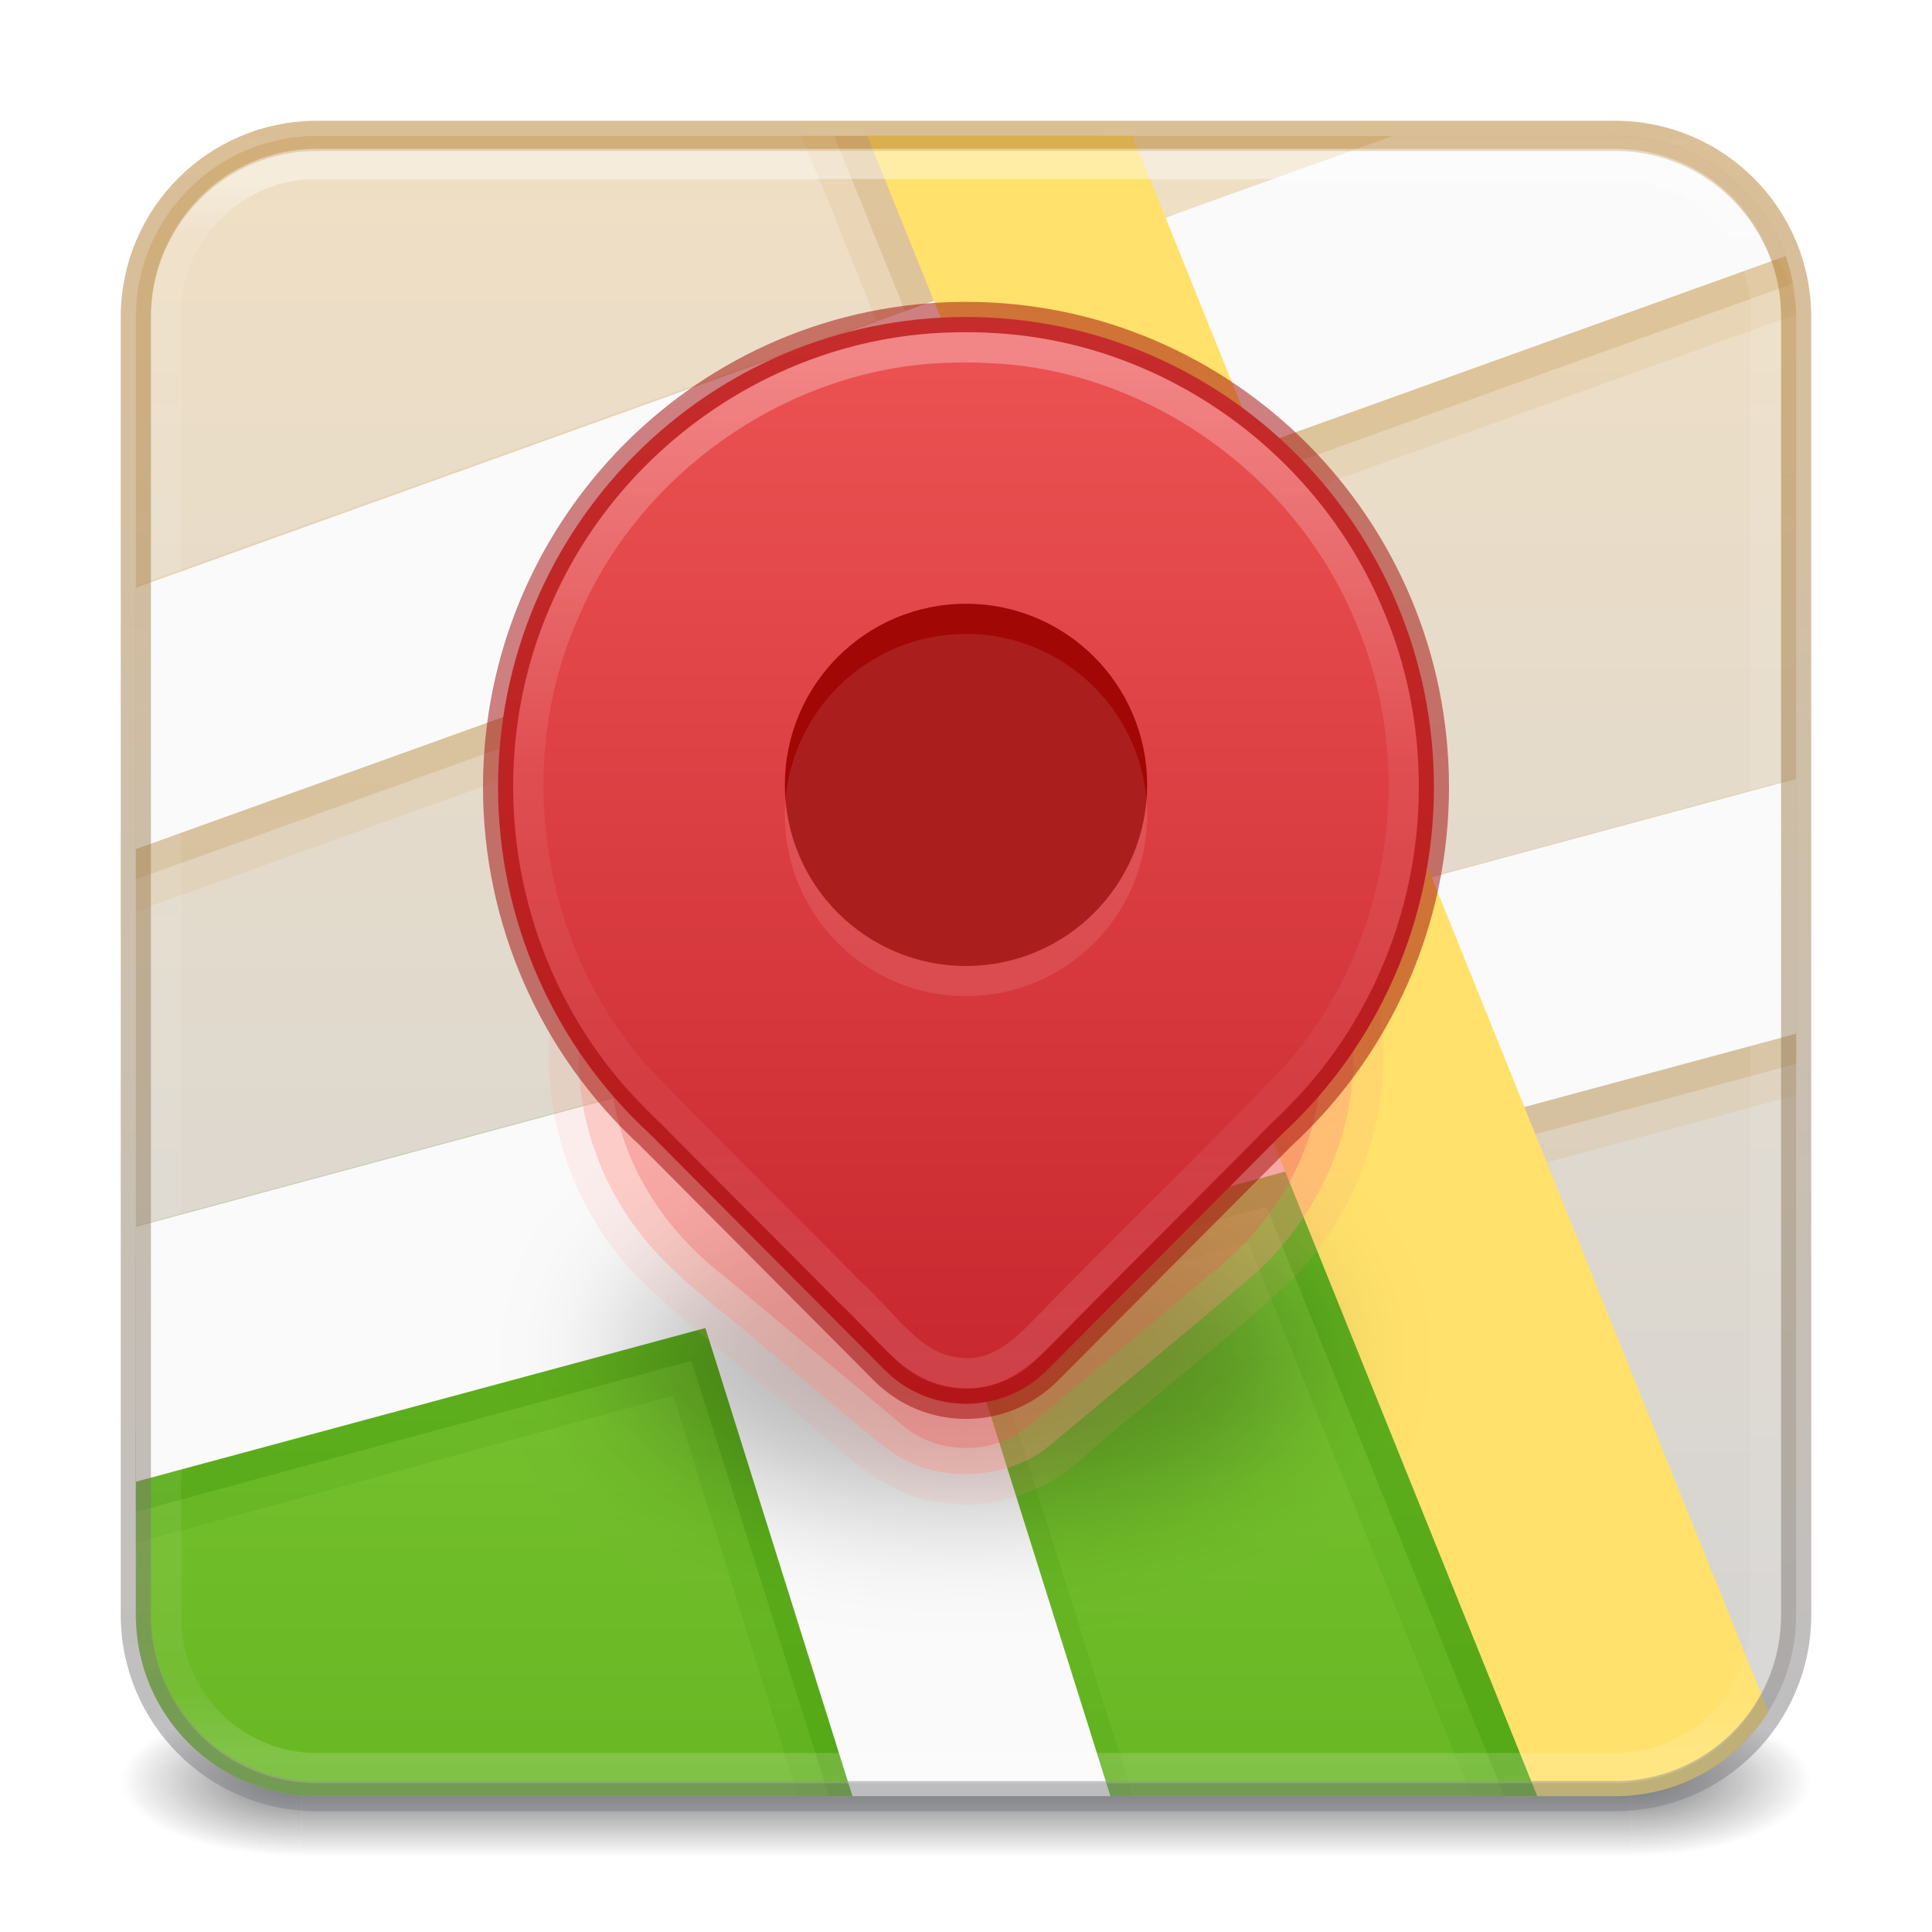
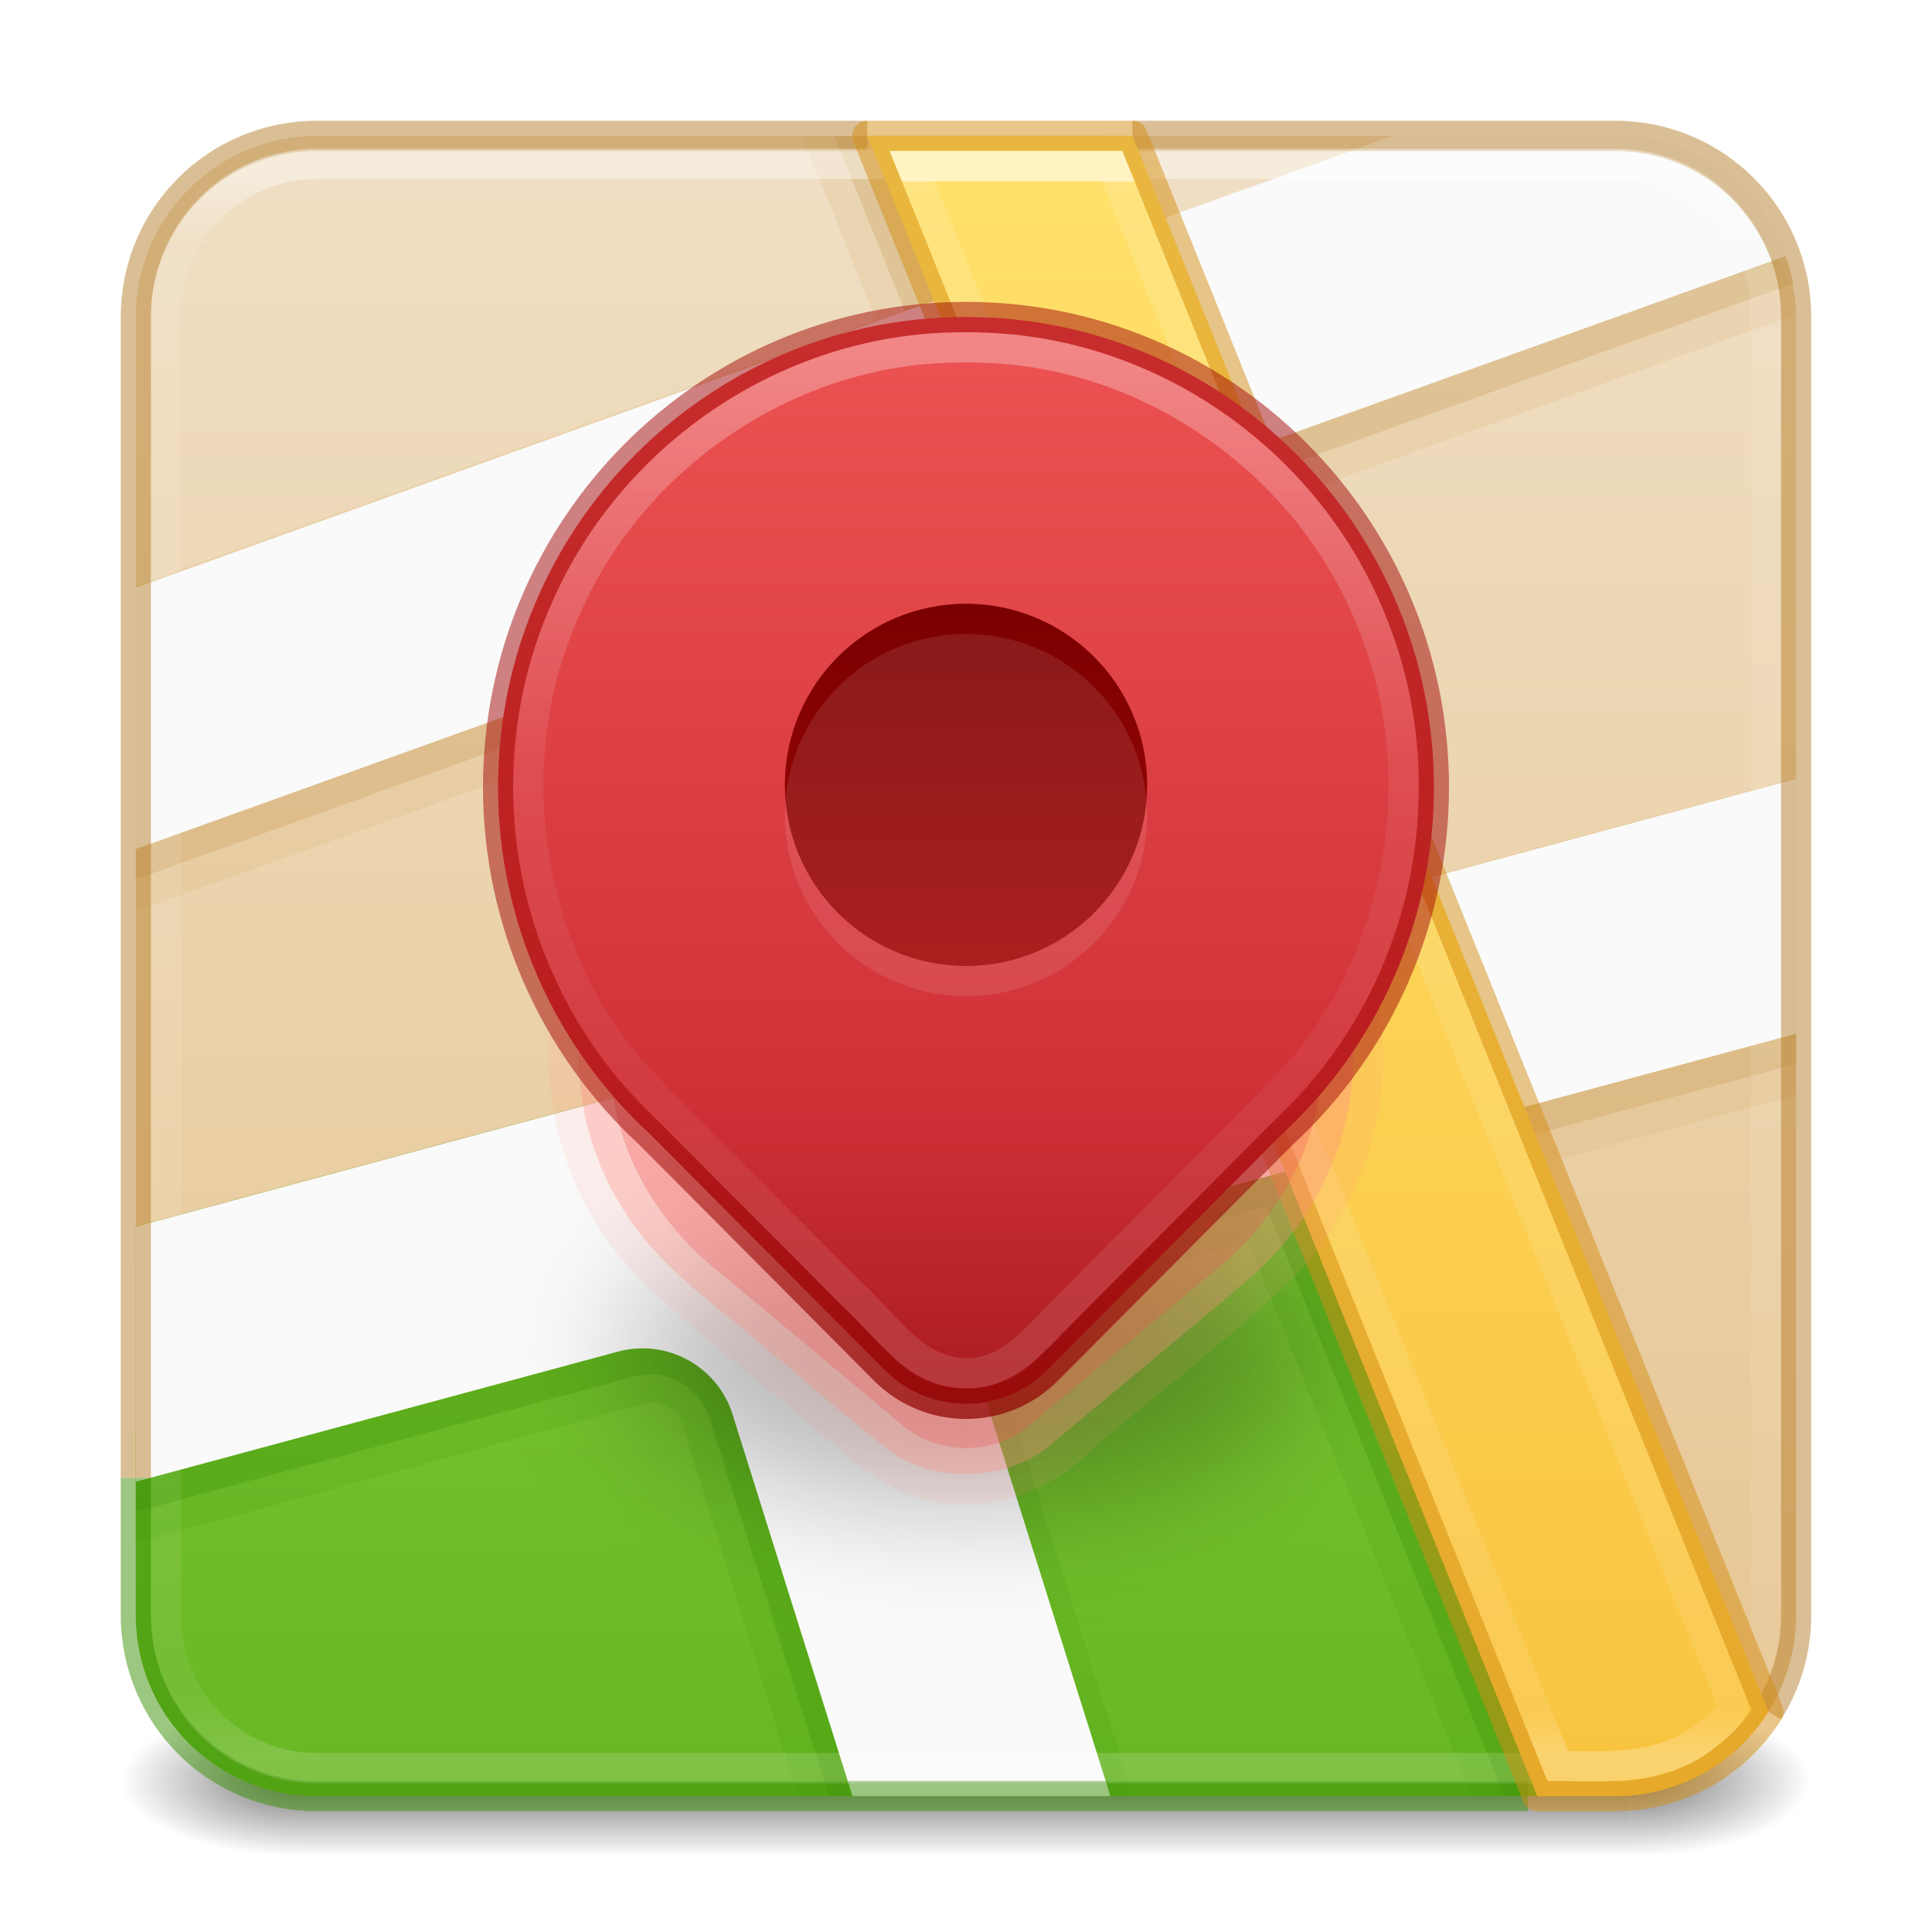
<svg xmlns="http://www.w3.org/2000/svg" xmlns:xlink="http://www.w3.org/1999/xlink" version="1.1" id="svg4332" height="64px" width="64px" xml:space="preserve">
  <defs id="defs4334">
+     <linearGradient id="linearGradient12">
+       <stop style="stop-color:#a10705;stop-opacity:1;" offset="0" id="stop12" />
+       <stop style="stop-color:#7a0000;stop-opacity:1" offset="1" id="stop13" />
+     </linearGradient>
+     <linearGradient id="linearGradient7">
+       <stop style="stop-color:#a10705;stop-opacity:0.5;" offset="0" id="stop8" />
+       <stop style="stop-color:#7a0000;stop-opacity:1" offset="1" id="stop9" />
+     </linearGradient>
+     <linearGradient id="linearGradient6">
+       <stop id="stop3" style="stop-color:#ffffff;stop-opacity:1" offset="0" />
+       <stop id="stop4" style="stop-color:#ffffff;stop-opacity:0.235" offset="0" />
+       <stop id="stop5" style="stop-color:#ffffff;stop-opacity:0.157" offset="0.977" />
+       <stop id="stop6" style="stop-color:#ffffff;stop-opacity:0.392" offset="1" />
+     </linearGradient>
+     <linearGradient id="linearGradient1">
+       <stop style="stop-color:#ffe16b;stop-opacity:1;" offset="0" id="stop1" />
+       <stop style="stop-color:#f9c440;stop-opacity:1" offset="1" id="stop2" />
+     </linearGradient>
    <linearGradient id="linearGradient72">
      <stop id="stop69" style="stop-color:#ffffff;stop-opacity:1" offset="0" />
      <stop id="stop70" style="stop-color:#ffffff;stop-opacity:0.235" offset="0.407" />
      <stop id="stop71" style="stop-color:#ffffff;stop-opacity:0.157" offset="0.727" />
      <stop id="stop72" style="stop-color:#ffffff;stop-opacity:0.392" offset="1" />
    </linearGradient>
    <linearGradient id="linearGradient67">
      <stop style="stop-color:#ed5353;stop-opacity:1" offset="0" id="stop67" />
-       <stop style="stop-color:#c6262e;stop-opacity:1" offset="1" id="stop68" />
+       <stop style="stop-color:#cf3137;stop-opacity:1;" offset="0.531" id="stop7" />
+       <stop style="stop-color:#7a0000;stop-opacity:1" offset="1" id="stop68" />
    </linearGradient>
    <linearGradient id="linearGradient64">
      <stop style="stop-color:#9bdb4d;stop-opacity:1" offset="0" id="stop64" />
      <stop style="stop-color:#68b723;stop-opacity:1" offset="1" id="stop65" />
    </linearGradient>
    <linearGradient id="linearGradient51">
      <stop id="stop50" style="stop-color:#efdfc4;stop-opacity:1" offset="0" />
-       <stop id="stop51" style="stop-color:#d4d4d4;stop-opacity:1" offset="1" />
-     </linearGradient>
-     <linearGradient id="linearGradient31">
-       <stop style="stop-color:#b6802e;stop-opacity:1" offset="0" id="stop31" />
-       <stop style="stop-color:#7e8087;stop-opacity:1" offset="1" id="stop32" />
+       <stop id="stop51" style="stop-color:#e7c591;stop-opacity:1" offset="1" />
    </linearGradient>
    <linearGradient y2="42.092" x2="24" y1="5.909" x1="24" gradientTransform="matrix(1.432432,0,0,1.436283,-2.378375,-2.470783)" gradientUnits="userSpaceOnUse" id="linearGradient3904" xlink:href="#linearGradient4270" />
    <linearGradient id="linearGradient4270">
      <stop id="stop4272" style="stop-color:#ffffff;stop-opacity:1" offset="0" />
      <stop id="stop4274" style="stop-color:#ffffff;stop-opacity:0.235" offset="0.035" />
      <stop id="stop4276" style="stop-color:#ffffff;stop-opacity:0.157" offset="0.962" />
      <stop id="stop4278" style="stop-color:#ffffff;stop-opacity:0.392" offset="1" />
    </linearGradient>
    <linearGradient id="linearGradient3688-166-749-654">
      <stop offset="0" style="stop-color:#181818;stop-opacity:1" id="stop3088" />
      <stop offset="1" style="stop-color:#181818;stop-opacity:0" id="stop3090" />
    </linearGradient>
    <linearGradient id="linearGradient3702-501-757-795">
      <stop offset="0" style="stop-color:#181818;stop-opacity:0" id="stop3100" />
      <stop offset="0.5" style="stop-color:#181818;stop-opacity:1" id="stop3102" />
      <stop offset="1" style="stop-color:#181818;stop-opacity:0" id="stop3104" />
    </linearGradient>
    <radialGradient cx="4.993" cy="43.5" r="2.5" fx="4.993" fy="43.5" id="radialGradient3337-2-2" xlink:href="#linearGradient3688-166-749-654" gradientUnits="userSpaceOnUse" gradientTransform="matrix(2.404541,0,0,1,41.98575,15.5)" />
    <radialGradient cx="4.993" cy="43.5" r="2.5" fx="4.993" fy="43.5" id="radialGradient3339-1-4" xlink:href="#linearGradient3688-166-749-654" gradientUnits="userSpaceOnUse" gradientTransform="matrix(2.404541,0,0,1,-22.01424,-102.5)" />
    <linearGradient x1="25.058" y1="47.028" x2="25.058" y2="39.999" id="linearGradient6394" xlink:href="#linearGradient3702-501-757-795" gradientUnits="userSpaceOnUse" gradientTransform="matrix(1.571429,0,0,0.7142857,-5.714285,27.92857)" />
    <linearGradient xlink:href="#linearGradient51" id="linearGradient899" x1="31.781" y1="4.927" x2="31.781" y2="59.148" gradientUnits="userSpaceOnUse" />
-     <linearGradient xlink:href="#linearGradient31" id="linearGradient32" x1="41.405" y1="4.286" x2="41.405" y2="59.794" gradientUnits="userSpaceOnUse" />
    <linearGradient xlink:href="#linearGradient64" id="linearGradient65" x1="25.15" y1="5.03" x2="25.15" y2="59.232" gradientUnits="userSpaceOnUse" />
-     <linearGradient xlink:href="#linearGradient67" id="linearGradient68" x1="31.998" y1="12.058" x2="31.998" y2="49.641" gradientUnits="userSpaceOnUse" />
+     <linearGradient xlink:href="#linearGradient67" id="linearGradient68" x1="31.998" y1="12.058" x2="31.998" y2="62.094" gradientUnits="userSpaceOnUse" />
    <linearGradient xlink:href="#linearGradient72" id="linearGradient69" gradientUnits="userSpaceOnUse" gradientTransform="matrix(1.432432,0,0,1.436283,-2.378375,-2.470783)" x1="24" y1="11.448" x2="24" y2="34.461" />
    <radialGradient cx="9.692" cy="41.272" fx="9.692" fy="41.272" r="29.069" gradientTransform="matrix(1.289676,0,0,0.7753883,19.5,12.86722)" id="radialGradient-9-0-5-6" gradientUnits="userSpaceOnUse">
      <stop stop-color="#000000" offset="0%" id="stop20-9-0-0" />
      <stop stop-color="#000000" stop-opacity="0" offset="100%" id="stop21-3-3-4" />
    </radialGradient>
    <filter x="-0.209" y="-0.48" width="1.417" height="1.96" filterUnits="objectBoundingBox" id="filter-10-6-6-8">
      <feGaussianBlur stdDeviation="2" in="SourceGraphic" id="feGaussianBlur21-0-1-8" />
    </filter>
+     <linearGradient xlink:href="#linearGradient1" id="linearGradient2" x1="50.307" y1="4.588" x2="50.307" y2="59.412" gradientUnits="userSpaceOnUse" />
+     <linearGradient xlink:href="#linearGradient6" id="linearGradient3" gradientUnits="userSpaceOnUse" gradientTransform="matrix(1.432432,0,0,1.436283,-2.378375,-2.470783)" x1="24" y1="5.909" x2="24" y2="42.092" />
+     <linearGradient xlink:href="#linearGradient7" id="linearGradient9" x1="42.683" y1="38.574" x2="42.683" y2="62.184" gradientUnits="userSpaceOnUse" />
+     <linearGradient xlink:href="#linearGradient12" id="linearGradient13" x1="26" y1="26" x2="38" y2="26" gradientUnits="userSpaceOnUse" gradientTransform="translate(-57.99989,5.999889)" />
  </defs>
  <g id="g866">
    <rect style="opacity:0.6;fill:url(#radialGradient3337-2-2);fill-opacity:1;stroke:none;stroke-width:1.062" id="rect2801-5-5-7-9" y="56.5" x="54" height="5" width="6" />
    <rect style="opacity:0.6;fill:url(#radialGradient3339-1-4);fill-opacity:1;stroke:none;stroke-width:1.062" id="rect3696-3-0-3-7" transform="scale(-1)" y="-61.5" x="-10" height="5" width="6" />
    <rect style="opacity:0.6;fill:url(#linearGradient6394);fill-opacity:1;stroke:none;stroke-width:1.062" id="rect3700-5-6-8-4" y="56.5" x="10" height="5" width="44" />
  </g>
  <rect width="55" height="55" rx="6" ry="6" x="4.5" y="4.5" id="rect5505-21-3-8-5-2-9" style="color:#000000;display:inline;overflow:visible;visibility:visible;fill:url(#linearGradient899);fill-opacity:1;fill-rule:nonzero;stroke:none;stroke-width:1;marker:none;enable-background:accumulate" />
  <path id="path64" style="font-variation-settings:normal;opacity:1;vector-effect:none;fill:url(#linearGradient65);fill-opacity:1;stroke:none;stroke-width:1;stroke-linecap:butt;stroke-linejoin:miter;stroke-miterlimit:4;stroke-dasharray:none;stroke-dashoffset:0;stroke-opacity:0.5;-inkscape-stroke:none;marker:none" d="M 44.051 36.754 L 4.5 47.377 L 4.5 53.5 C 4.5 56.824 7.176 59.5 10.5 59.5 L 51.596 59.5 L 44.051 36.754 z " />
-   <path id="path4" style="font-variation-settings:normal;baseline-shift:baseline;display:inline;overflow:visible;opacity:0.15;vector-effect:none;fill:#3a9104;fill-opacity:1;stroke-width:1;stroke-linecap:round;stroke-linejoin:round;stroke-miterlimit:4;stroke-dasharray:none;stroke-dashoffset:0;stroke-opacity:1;-inkscape-stroke:none;enable-background:accumulate;stop-color:#000000;stop-opacity:1" d="M 43.25,30.152 C 30.333,33.637 17.416,37.12 4.5,40.609 V 51.113 L 22.303,46.229 26.435,59.5 H 37.529 L 32.506,43.561 41.355,41.172 48.752,59.5 H 53.5 c 2.139,0 4.01,-1.109 5.072,-2.785 C 55.877,50.035 53.181,43.354 50.486,36.674 L 43.25,38.627 Z" />
+   <path id="path4" style="font-variation-settings:normal;baseline-shift:baseline;display:inline;overflow:visible;opacity:0.15;vector-effect:none;fill:#3a9104;fill-opacity:1;stroke-width:1;stroke-linecap:round;stroke-linejoin:round;stroke-miterlimit:4;stroke-dasharray:none;stroke-dashoffset:0;stroke-opacity:1;-inkscape-stroke:none;enable-background:accumulate;stop-color:#000000;stop-opacity:1" d="M 43.25,30.152 C 30.333,33.637 17.416,37.12 4.5,40.609 v 10.504 l 16.839,-4.62 a 1.035,1.035 28.683 0 1 1.262,0.69 L 26.435,59.5 H 37.529 L 32.506,43.561 41.355,41.172 48.752,59.5 H 53.5 c 2.139,0 4.01,-1.109 5.072,-2.785 C 55.877,50.035 53.181,43.354 50.486,36.674 L 43.25,38.627 Z" />
  <path id="path63-6-1" style="baseline-shift:baseline;display:inline;overflow:visible;opacity:0.15;vector-effect:none;fill:#cfa25e;stroke-width:1;stroke-linecap:round;stroke-linejoin:round;enable-background:accumulate;stop-color:#000000" d="m 26.564,4.5 c 0.358,1.078 0.913,2.117 1.275,3.178 0.392,0.972 0.783,1.944 1.176,2.916 C 20.843,13.53 12.671,16.466 4.5,19.406 V 30.189 C 22.832,23.595 41.171,17.017 59.5,10.414 59.454,7.13 53.5,4.5 53.5,4.5 L 38.572,7.16 C 38.214,6.273 37.855,5.387 37.496,4.5 Z M 59.5,25.771 c -0.145,0.038 -0.29,0.076 -0.436,0.113 -6.859,1.852 -13.718,3.702 -20.578,5.553 L 50,38.842 c 3.167,-0.853 6.334,-1.708 9.5,-2.564 z" />
  <path id="path63-6-9" style="baseline-shift:baseline;display:inline;overflow:visible;opacity:0.2;vector-effect:none;fill:#b6802e;stroke-width:1;stroke-linecap:round;stroke-linejoin:round;enable-background:accumulate;stop-color:#000000" d="M 27.637,4.5 29.982,10.311 37.656,7.553 36.424,4.5 Z M 4.5,20.469 v 8.66 L 59.398,9.395 C 58.882,6.602 56.446,4.5 53.5,4.5 c 0,0 -33.077,10.246 -49,15.969 z m 55,6.334 L 42.322,31.438 50,37.805 l 9.5,-2.562 z" />
-   <path id="path63-6-9-2" style="baseline-shift:baseline;display:inline;overflow:visible;opacity:0.3;vector-effect:none;fill:#3a9104;stroke-width:1;stroke-linecap:round;stroke-linejoin:round;enable-background:accumulate;stop-color:#000000" d="M 43.25,31.188 4.5,41.643 v 8.441 L 22.903,45.081 27.464,59.5 h 9.007 L 31.24,42.867 41.953,39.977 49.832,59.5 H 53.5 c 1.723,0 3.271,-0.718 4.363,-1.873 L 49.514,36.938 43.25,38.627 Z" />
-   <path id="path63-6" style="baseline-shift:baseline;display:inline;overflow:visible;vector-effect:none;fill:#fafafa;stroke-width:1;stroke-linecap:round;stroke-linejoin:round;enable-background:accumulate;stop-color:#000000" d="M 46.148 4.5 L 4.5 19.469 L 4.5 28.127 L 59.154 8.482 C 58.329 6.157 56.115 4.5 53.5 4.5 L 46.148 4.5 z M 59.5 25.801 L 4.5 40.641 L 4.5 49.084 L 23.367 43.992 L 28.24 59.5 L 36.785 59.5 L 31.24 41.867 L 59.5 34.242 L 59.5 25.801 z " />
-   <path id="path58-3" style="baseline-shift:baseline;display:inline;overflow:visible;vector-effect:none;fill:#ffe16b;stroke-width:1;stroke-linecap:round;stroke-linejoin:round;enable-background:accumulate;stop-color:#000000" d="M 28.729 4.5 L 50.924 59.5 L 53.5 59.5 C 55.645 59.5 57.52 58.385 58.58 56.701 L 37.516 4.5 L 28.729 4.5 z " />
+   <path id="path63-6-9-2" style="baseline-shift:baseline;display:inline;overflow:visible;opacity:0.3;vector-effect:none;fill:#3a9104;stroke-width:1;stroke-linecap:round;stroke-linejoin:round;enable-background:accumulate;stop-color:#000000" d="M 43.25,31.188 4.5,41.643 v 8.441 l 16.473,-4.479 a 2.083,2.083 28.62 0 1 2.533,1.382 L 27.464,59.5 h 9.007 L 31.24,42.867 41.953,39.977 49.832,59.5 H 53.5 c 1.723,0 3.271,-0.718 4.363,-1.873 L 49.514,36.938 43.25,38.627 Z" />
+   <path id="path63-6" style="baseline-shift:baseline;display:inline;overflow:visible;vector-effect:none;fill:#fafafa;stroke-width:1;stroke-linecap:round;stroke-linejoin:round;enable-background:accumulate;stop-color:#000000" d="M 46.148,4.5 4.5,19.469 v 8.658 L 59.154,8.482 C 58.329,6.157 56.115,4.5 53.5,4.5 Z M 59.5,25.801 4.5,40.641 v 8.443 L 20.471,44.774 a 3.125,3.125 28.726 0 1 3.796,2.08 L 28.24,59.5 h 8.545 L 31.24,41.867 59.5,34.242 Z" />
+   <path id="path64-5" style="font-variation-settings:normal;vector-effect:none;fill:none;fill-opacity:1;stroke:#3a9104;stroke-width:1;stroke-linecap:butt;stroke-linejoin:miter;stroke-miterlimit:4;stroke-dasharray:none;stroke-dashoffset:0;stroke-opacity:0.5;-inkscape-stroke:none;marker:none" d="M 4.5,48.956 V 53.5 c 0,3.324 2.676,6 6,6 l 40.119,0" />
  <ellipse id="Shadow-6-7" fill="url(#radialGradient-9)" fill-rule="nonzero" opacity="0.581" filter="url(#filter-10)" cx="32" cy="44.867" rx="11.5" ry="5" style="opacity:0.3;fill:url(#radialGradient-9-0-5-6);filter:url(#filter-10-6-6-8)" />
+   <path id="rect5505-21-9" style="color:#000000;display:inline;overflow:visible;visibility:visible;opacity:0.5;fill:none;stroke:#b6802e;stroke-width:1;stroke-linecap:butt;stroke-linejoin:round;stroke-miterlimit:4;stroke-dasharray:none;stroke-dashoffset:0;stroke-opacity:1;marker:none;enable-background:accumulate" d="M 28.729,4.5 H 10.5 c -3.324,0 -6,2.676 -6,6 v 38.455 m 54.078,7.74 C 59.16,55.771 59.5,54.677 59.5,53.5 v -43 c 0,-3.324 -2.676,-6 -6,-6 H 37.516" />
+   <rect style="opacity:0.4;fill:none;stroke:url(#linearGradient3904);stroke-width:1;stroke-linecap:round;stroke-linejoin:round;stroke-miterlimit:4;stroke-dasharray:none;stroke-dashoffset:0;stroke-opacity:1" id="rect6741" y="5.429" x="5.5" ry="5" rx="5" height="53.142" width="53" />
+   <path id="path58-3" style="baseline-shift:baseline;display:inline;overflow:visible;vector-effect:none;fill:url(#linearGradient2);stroke-width:1;stroke-linecap:round;stroke-linejoin:round;enable-background:accumulate;stop-color:#000000;stroke:#d48e15;stroke-opacity:0.5" d="M 28.729 4.5 L 50.924 59.5 L 53.5 59.5 C 55.645 59.5 57.52 58.385 58.58 56.701 L 37.516 4.5 L 28.729 4.5 z " />
+   <path id="path58-3-0" style="baseline-shift:baseline;display:inline;overflow:visible;vector-effect:none;fill:none;stroke:url(#linearGradient3);stroke-width:1;stroke-linecap:round;stroke-linejoin:miter;stroke-opacity:1;enable-background:accumulate;stop-color:#000000;font-variation-settings:normal;opacity:0.6;fill-opacity:1;stroke-miterlimit:4;stroke-dasharray:none;stroke-dashoffset:0;-inkscape-stroke:none;stop-opacity:1" d="m 51.6,58.5 c 1.66,0.026 3.493,0.14 4.87,-0.974 0.33,-0.3 0.879,-0.622 0.941,-1.049 C 50.553,39.485 43.697,22.493 36.84,5.5 c -2.21,0 -4.419,0 -6.629,0 7.13,17.667 14.259,35.333 21.389,53 z" />
  <g id="g73" transform="translate(0,-2)">
    <path id="rect52-9-8-3-0" style="font-variation-settings:normal;opacity:0.126;vector-effect:none;fill:#ff8c82;fill-opacity:1;stroke:none;stroke-width:1;stroke-linecap:round;stroke-linejoin:round;stroke-miterlimit:4;stroke-dasharray:none;stroke-dashoffset:0;stroke-opacity:0.5;-inkscape-stroke:none" d="m 31.348,25.348 c -4.929,0.163 -10.009,2.778 -12.195,7.343 -1.914,3.872 -0.912,8.828 2.167,11.807 1.941,1.837 4.09,3.44 6.105,5.194 1.178,1.03 2.499,2.088 4.144,2.119 1.73,0.17 3.411,-0.593 4.619,-1.804 2.211,-1.884 4.519,-3.663 6.641,-5.646 2.845,-2.918 3.874,-7.555 2.173,-11.316 -2.246,-5.199 -8.194,-7.964 -13.654,-7.698 z" />
    <path id="rect52-9-8-3" style="font-variation-settings:normal;opacity:0.334;vector-effect:none;fill:#ff8c82;fill-opacity:1;stroke:none;stroke-width:1;stroke-linecap:round;stroke-linejoin:round;stroke-miterlimit:4;stroke-dasharray:none;stroke-dashoffset:0;stroke-opacity:0.5;-inkscape-stroke:none" d="m 31.366,26.348 c -4.583,0.148 -8.918,2.546 -10.897,5.999 -2.123,3.534 -1.604,8.036 1.289,11.165 1.118,1.215 2.541,2.2 3.797,3.311 1.332,1.083 2.595,2.23 3.972,3.272 1.454,1.046 3.804,0.953 5.176,-0.155 2.31,-1.926 4.635,-3.843 6.921,-5.789 3.011,-2.806 4.017,-6.98 2.531,-10.539 C 42.702,29.918 38.657,27.055 34.052,26.472 33.165,26.35 32.263,26.316 31.366,26.348 Z" />
    <path id="rect52-9-8" style="font-variation-settings:normal;opacity:0.3;vector-effect:none;fill:#ed5353;fill-opacity:1;stroke:none;stroke-width:1.485;stroke-linecap:round;stroke-linejoin:round;stroke-miterlimit:4;stroke-dasharray:none;stroke-dashoffset:0;stroke-opacity:0.5;-inkscape-stroke:none" d="M 31.999,12 C 23.163,12 16,19.163 16,27.999 c -8.9e-5,4.491 1.887,8.774 5.2,11.805 l 8.017,8.018 a 3.935,3.935 0.002 0 0 5.565,2.38e-4 L 42.8,39.804 C 46.113,36.773 48,32.49 48,27.999 48,19.162 40.836,11.999 31.999,12 Z" transform="matrix(0.7366591,0,0,0.6154625,8.427008,19.82434)" />
-     <path id="rect52-9" style="font-variation-settings:normal;vector-effect:none;fill:url(#linearGradient68);fill-opacity:1;stroke:#a10705;stroke-width:1.03;stroke-linecap:round;stroke-linejoin:round;stroke-miterlimit:4;stroke-dasharray:none;stroke-dashoffset:0;stroke-opacity:0.5;-inkscape-stroke:none" d="M 31.999,12 C 23.163,12 16,19.163 16,27.999 c -8.9e-5,4.491 1.887,8.774 5.2,11.805 l 8.017,8.018 a 3.935,3.935 0.002 0 0 5.565,2.38e-4 L 42.8,39.804 C 46.113,36.773 48,32.49 48,27.999 48,19.162 40.836,11.999 31.999,12 Z" transform="matrix(0.968821,0,0,0.973656,0.9976184,0.8173714)" />
+     <path id="rect52-9" style="font-variation-settings:normal;vector-effect:none;fill:url(#linearGradient68);fill-opacity:1;stroke:url(#linearGradient9);stroke-width:1.03;stroke-linecap:round;stroke-linejoin:round;stroke-miterlimit:4;stroke-dasharray:none;stroke-dashoffset:0;-inkscape-stroke:none" d="M 31.999,12 C 23.163,12 16,19.163 16,27.999 c -8.9e-5,4.491 1.887,8.774 5.2,11.805 l 8.017,8.018 c 1.537,1.537 4.028,1.537 5.565,2.38e-4 L 42.8,39.804 C 46.113,36.773 48,32.49 48,27.999 48,19.162 40.836,11.999 31.999,12 Z" transform="matrix(0.968821,0,0,0.973656,0.9976184,0.8173714)" />
    <path id="rect52-9-5" style="font-variation-settings:normal;opacity:0.3;vector-effect:none;fill:none;fill-opacity:1;stroke:url(#linearGradient69);stroke-width:1;stroke-linecap:round;stroke-linejoin:round;stroke-miterlimit:4;stroke-dasharray:none;stroke-dashoffset:0;stroke-opacity:1;-inkscape-stroke:none;stop-color:#000000;stop-opacity:1" d="m 31.275,13.522 c -5.349,0.207 -10.385,3.687 -12.52,8.616 -2.289,5.007 -1.383,11.277 2.234,15.421 2.328,2.458 4.775,4.806 7.144,7.226 1.133,0.983 2.021,2.558 3.651,2.692 1.513,0.173 2.52,-1.122 3.473,-2.082 2.561,-2.606 5.187,-5.151 7.713,-7.789 3.572,-4.063 4.538,-10.188 2.407,-15.166 -2.056,-5.046 -7.13,-8.674 -12.559,-8.91 -0.514,-0.032 -1.029,-0.027 -1.543,-0.008 z" />
  </g>
-   <rect style="color:#000000;display:inline;overflow:visible;visibility:visible;opacity:0.5;fill:none;stroke:url(#linearGradient32);stroke-width:1;stroke-linecap:round;stroke-linejoin:round;stroke-miterlimit:4;stroke-dasharray:none;stroke-dashoffset:0;stroke-opacity:1;marker:none;enable-background:accumulate" id="rect5505-21-9" y="4.5" x="4.5" ry="6" rx="6" height="55" width="55" />
-   <rect style="opacity:0.4;fill:none;stroke:url(#linearGradient3904);stroke-width:1;stroke-linecap:round;stroke-linejoin:round;stroke-miterlimit:4;stroke-dasharray:none;stroke-dashoffset:0;stroke-opacity:1" id="rect6741" y="5.429" x="5.5" ry="5" rx="5" height="53.142" width="53" />
-   <circle style="font-variation-settings:normal;opacity:1;vector-effect:none;fill:#a10705;fill-opacity:1;stroke:none;stroke-width:1;stroke-linecap:round;stroke-linejoin:round;stroke-miterlimit:4;stroke-dasharray:none;stroke-dashoffset:0;stroke-opacity:1;-inkscape-stroke:none;marker:none" id="path73" cx="32" cy="26" r="6" />
+   <circle style="font-variation-settings:normal;opacity:1;vector-effect:none;fill:url(#linearGradient13);fill-opacity:1;stroke:none;stroke-width:1;stroke-linecap:round;stroke-linejoin:round;stroke-miterlimit:4;stroke-dasharray:none;stroke-dashoffset:0;stroke-opacity:1;-inkscape-stroke:none;marker:none" id="path73" cx="-26" cy="32" r="6" transform="rotate(-90)" />
  <circle style="font-variation-settings:normal;vector-effect:none;fill:#fafafa;fill-opacity:1;stroke:none;stroke-width:1;stroke-linecap:round;stroke-linejoin:round;stroke-miterlimit:4;stroke-dasharray:none;stroke-dashoffset:0;stroke-opacity:1;-inkscape-stroke:none;marker:none;opacity:0.1" id="path73-0" cx="32" cy="27" r="6" />
</svg>
